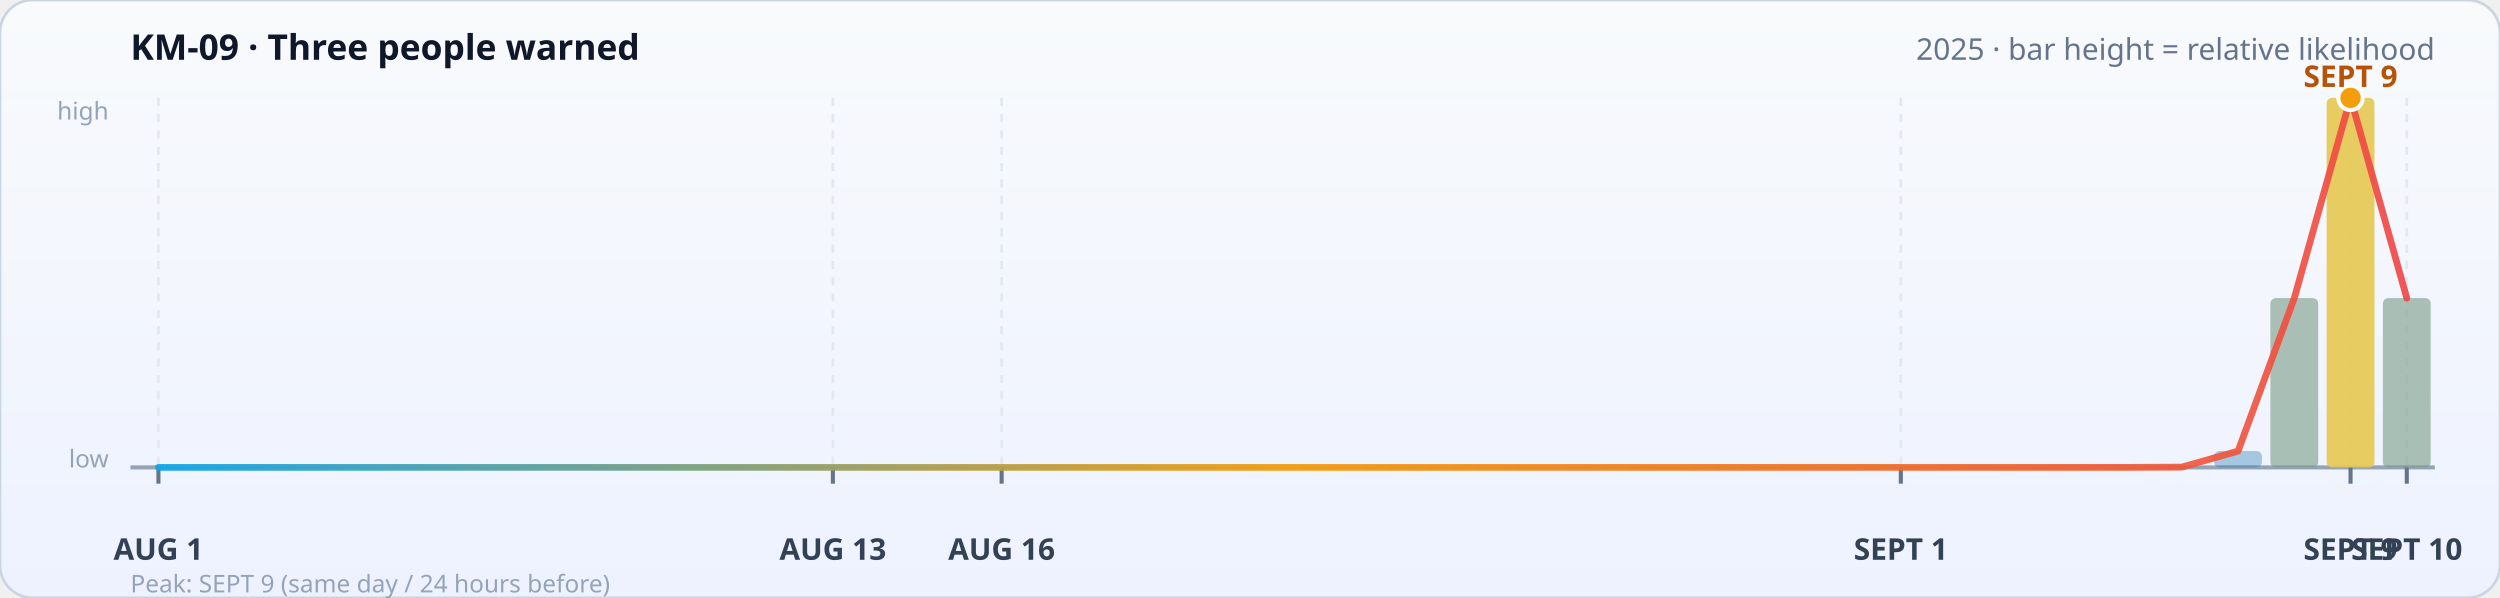
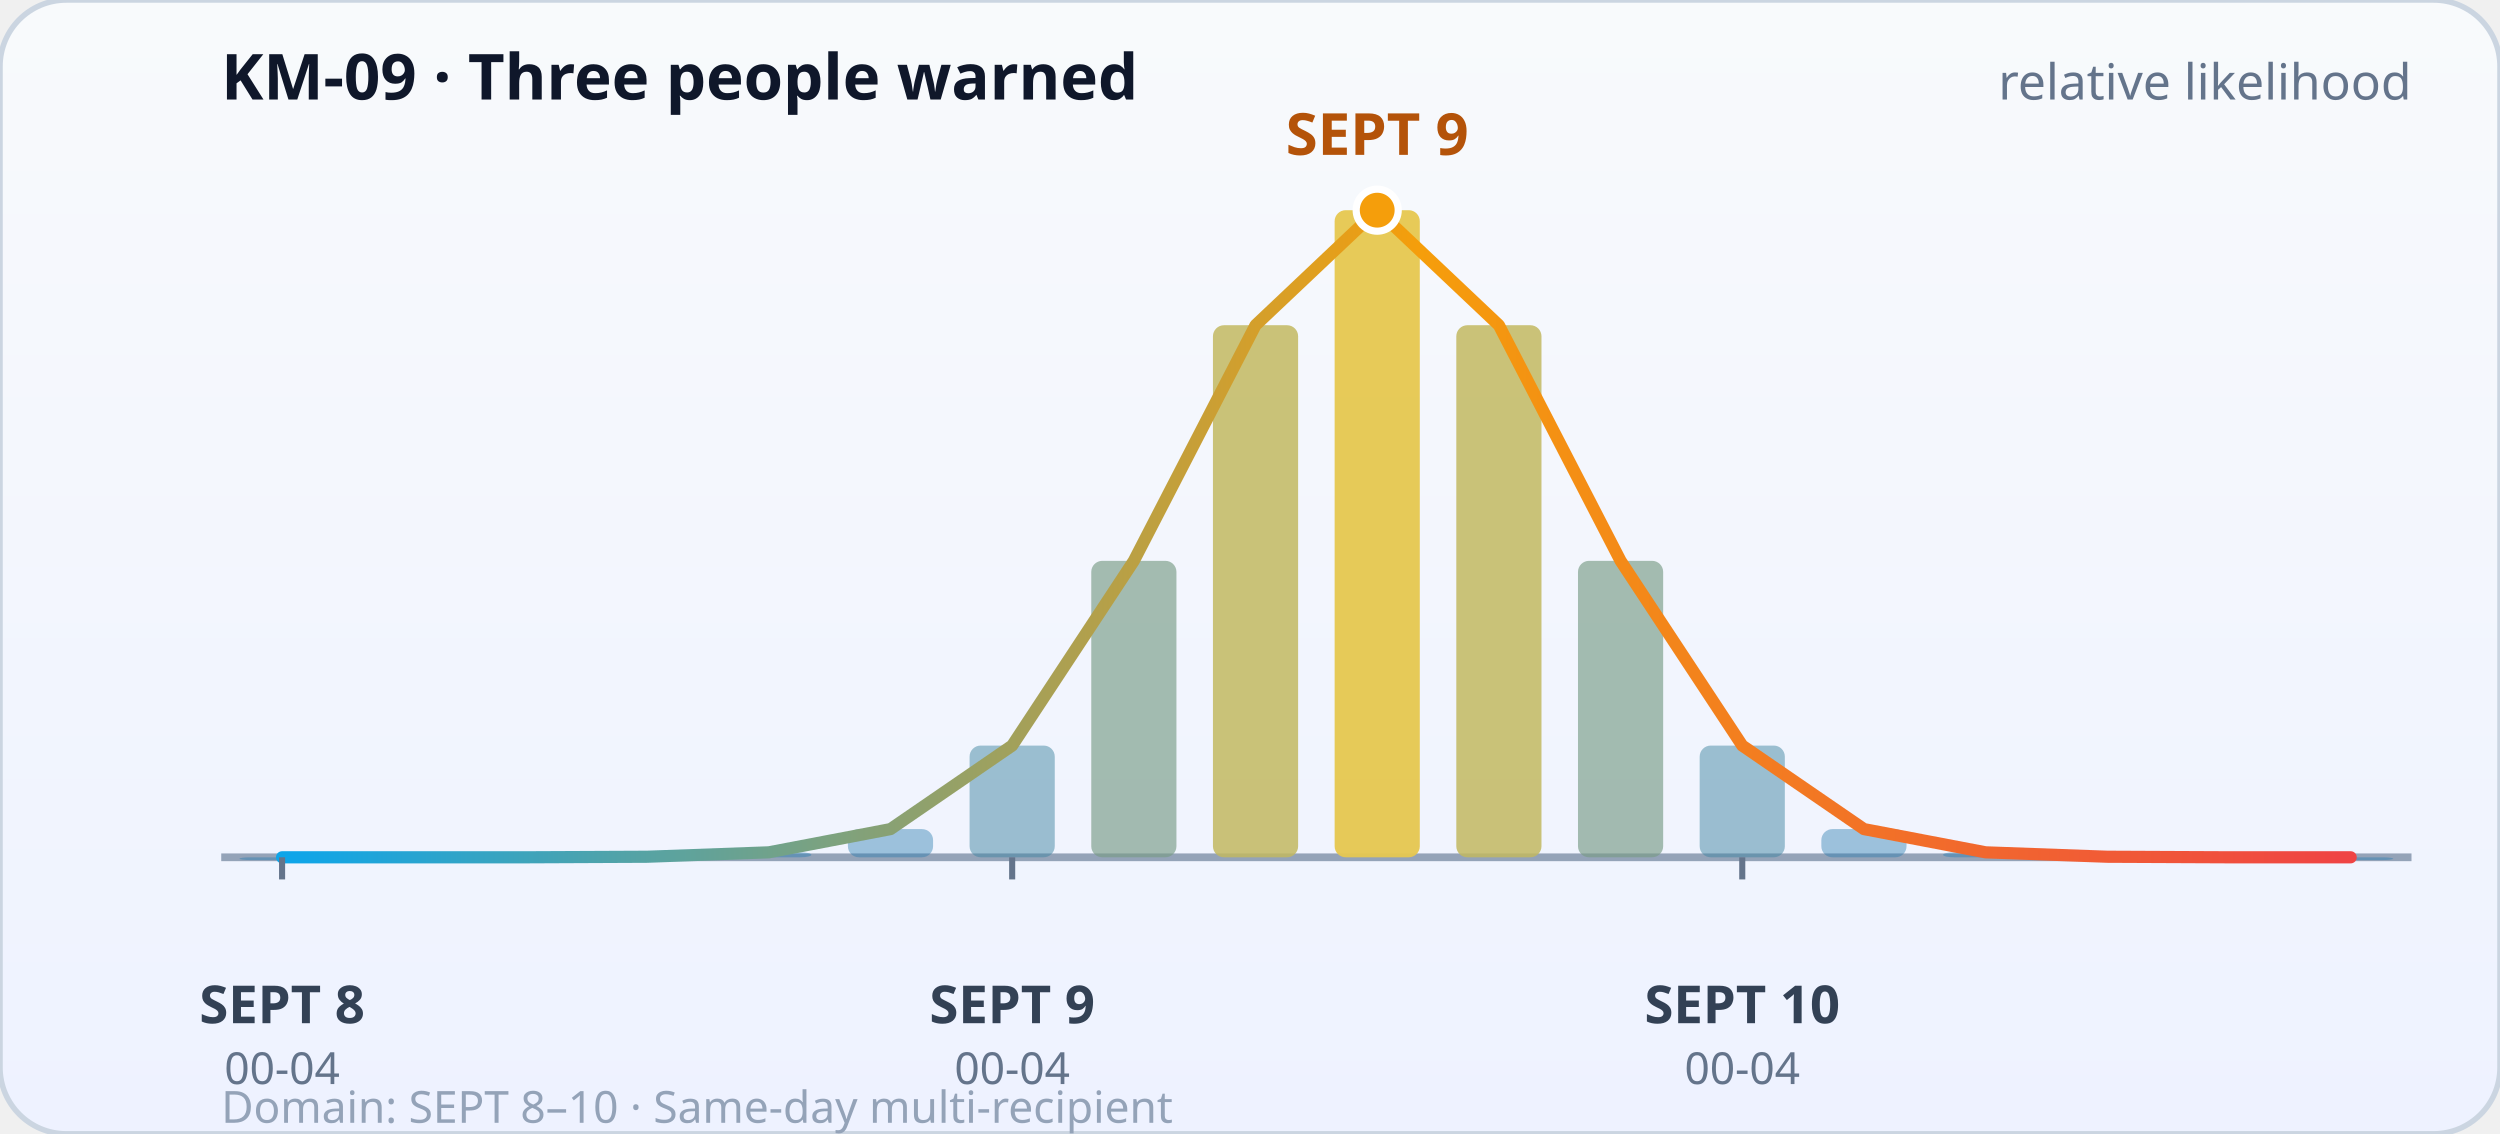
- <svg xmlns="http://www.w3.org/2000/svg" viewBox="0 0 920 220" width="100%" role="img" aria-label="KM-09 · Three people warned likelihood timeline">
+ <svg xmlns="http://www.w3.org/2000/svg" viewBox="0 0 452 205" width="452" height="205" role="img" aria-label="KM-09 · Three people warned">
  <defs>
-     <linearGradient id="bg09" x1="0" y1="0" x2="0" y2="1">
+     <linearGradient id="bgKM09Threep" x1="0" y1="0" x2="0" y2="1">
      <stop offset="0%" stop-color="#f8fafc" />
      <stop offset="100%" stop-color="#eef2ff" />
    </linearGradient>
-     <linearGradient id="curve09" x1="0" y1="0" x2="1" y2="0">
+     <linearGradient id="cvKM09Threep" x1="0" y1="0" x2="1" y2="0">
      <stop offset="0%" stop-color="#0ea5e9" />
-       <stop offset="50%" stop-color="#f59e0b" />
+       <stop offset="55%" stop-color="#f59e0b" />
      <stop offset="100%" stop-color="#ef4444" />
    </linearGradient>
  </defs>
-   <rect width="920" height="220" rx="12" fill="url(#bg09)" stroke="#cbd5e1" stroke-width="1" />
-   <text x="48" y="22" font-family="system-ui,Segoe UI,sans-serif" font-size="13" font-weight="700" fill="#0f172a">KM-09 · Three people warned</text>
-   <text x="896" y="22" text-anchor="end" font-family="system-ui,Segoe UI,sans-serif" font-size="11" fill="#64748b">2025 · bar height = relative likelihood</text>
-   <line x1="48" y1="172" x2="896" y2="172" stroke="#94a3b8" stroke-width="1.5" />
-   <text x="40" y="44" text-anchor="end" font-family="system-ui,Segoe UI,sans-serif" font-size="9" fill="#94a3b8">high</text>
-   <text x="40" y="172" text-anchor="end" font-family="system-ui,Segoe UI,sans-serif" font-size="9" fill="#94a3b8">low</text>
-   <line x1="58.3" y1="172" x2="58.3" y2="178" stroke="#64748b" stroke-width="1.5" />
-   <text x="58.3" y="206" text-anchor="middle" font-family="system-ui,Segoe UI,sans-serif" font-size="11" font-weight="600" fill="#334155">AUG 1</text>
-   <line x1="58.3" y1="36" x2="58.3" y2="172" stroke="#e2e8f0" stroke-width="1" stroke-dasharray="3 3" />
-   <line x1="306.5" y1="172" x2="306.5" y2="178" stroke="#64748b" stroke-width="1.5" />
-   <text x="306.5" y="206" text-anchor="middle" font-family="system-ui,Segoe UI,sans-serif" font-size="11" font-weight="600" fill="#334155">AUG 13</text>
-   <line x1="306.5" y1="36" x2="306.5" y2="172" stroke="#e2e8f0" stroke-width="1" stroke-dasharray="3 3" />
-   <line x1="368.6" y1="172" x2="368.6" y2="178" stroke="#64748b" stroke-width="1.5" />
-   <text x="368.6" y="206" text-anchor="middle" font-family="system-ui,Segoe UI,sans-serif" font-size="11" font-weight="600" fill="#334155">AUG 16</text>
-   <line x1="368.6" y1="36" x2="368.6" y2="172" stroke="#e2e8f0" stroke-width="1" stroke-dasharray="3 3" />
-   <line x1="699.5" y1="172" x2="699.5" y2="178" stroke="#64748b" stroke-width="1.5" />
-   <text x="699.5" y="206" text-anchor="middle" font-family="system-ui,Segoe UI,sans-serif" font-size="11" font-weight="600" fill="#334155">SEPT 1</text>
-   <line x1="699.5" y1="36" x2="699.5" y2="172" stroke="#e2e8f0" stroke-width="1" stroke-dasharray="3 3" />
-   <line x1="865.0" y1="172" x2="865.0" y2="178" stroke="#64748b" stroke-width="1.5" />
-   <text x="865.0" y="206" text-anchor="middle" font-family="system-ui,Segoe UI,sans-serif" font-size="11" font-weight="600" fill="#334155">SEPT 9</text>
-   <line x1="865.0" y1="36" x2="865.0" y2="172" stroke="#e2e8f0" stroke-width="1" stroke-dasharray="3 3" />
-   <line x1="885.7" y1="172" x2="885.7" y2="178" stroke="#64748b" stroke-width="1.5" />
-   <text x="885.7" y="206" text-anchor="middle" font-family="system-ui,Segoe UI,sans-serif" font-size="11" font-weight="600" fill="#334155">SEPT 10</text>
-   <line x1="885.7" y1="36" x2="885.7" y2="172" stroke="#e2e8f0" stroke-width="1" stroke-dasharray="3 3" />
-   <rect x="814.8" y="166.0" width="17.6" height="6.0" rx="2" fill="rgb(38,123,175)" fill-opacity="0.37" />
-   <rect x="835.5" y="109.7" width="17.6" height="62.3" rx="2" fill="rgb(121,156,134)" fill-opacity="0.60" />
-   <rect x="856.2" y="36.0" width="17.6" height="136.0" rx="2" fill="rgb(230,200,80)" fill-opacity="0.90" />
-   <rect x="876.9" y="109.7" width="17.6" height="62.3" rx="2" fill="rgb(121,156,134)" fill-opacity="0.60" />
-   <path d="M 58.3,172.0 L 79.0,172.0 L 99.7,172.0 L 120.4,172.0 L 141.1,172.0 L 161.8,172.0 L 182.4,172.0 L 203.1,172.0 L 223.8,172.0 L 244.5,172.0 L 265.2,172.0 L 285.9,172.0 L 306.5,172.0 L 327.2,172.0 L 347.9,172.0 L 368.6,172.0 L 389.3,172.0 L 410.0,172.0 L 430.6,172.0 L 451.3,172.0 L 472.0,172.0 L 492.7,172.0 L 513.4,172.0 L 534.0,172.0 L 554.7,172.0 L 575.4,172.0 L 596.1,172.0 L 616.8,172.0 L 637.5,172.0 L 658.1,172.0 L 678.8,172.0 L 699.5,172.0 L 720.2,172.0 L 740.9,172.0 L 761.6,172.0 L 782.2,172.0 L 802.9,171.9 L 823.6,166.0 L 844.3,109.7 L 865.0,36.0 L 885.7,109.7" fill="none" stroke="url(#curve09)" stroke-width="2.5" stroke-linecap="round" stroke-linejoin="round" opacity="0.9" />
-   <circle cx="865.0" cy="36.0" r="4.5" fill="#f59e0b" stroke="#fff" stroke-width="1.5" />
-   <text x="865.0" y="32.0" text-anchor="middle" font-family="system-ui,Segoe UI,sans-serif" font-size="11" font-weight="700" fill="#b45309">SEPT 9</text>
-   <text x="48" y="218" font-family="system-ui,Segoe UI,sans-serif" font-size="9" fill="#94a3b8">Peak: SEPT 9 (same day / 24 hours before)</text>
+   <rect width="452" height="205" rx="12" fill="url(#bgKM09Threep)" stroke="#cbd5e1" />
+   <text x="40" y="18" font-family="system-ui,Segoe UI,sans-serif" font-size="11.5" font-weight="700" fill="#0f172a">KM-09 · Three people warned</text>
+   <text x="436" y="18" text-anchor="end" font-family="system-ui,Segoe UI,sans-serif" font-size="9" fill="#64748b">relative likelihood</text>
+   <line x1="40" y1="155" x2="436" y2="155" stroke="#94a3b8" stroke-width="1.4" />
+   <rect x="43.3" y="155.0" width="15.4" height="0.5" rx="2" fill="rgb(30,120,179)" fill-opacity="0.40" />
+   <rect x="65.3" y="155.0" width="15.4" height="0.5" rx="2" fill="rgb(30,120,179)" fill-opacity="0.40" />
+   <rect x="87.3" y="155.0" width="15.4" height="0.5" rx="2" fill="rgb(30,120,179)" fill-opacity="0.40" />
+   <rect x="109.3" y="154.9" width="15.4" height="0.5" rx="2" fill="rgb(30,120,179)" fill-opacity="0.40" />
+   <rect x="131.3" y="154.1" width="15.4" height="0.9" rx="2" fill="rgb(31,120,179)" fill-opacity="0.40" />
+   <rect x="153.3" y="149.9" width="15.4" height="5.1" rx="2" fill="rgb(38,123,175)" fill-opacity="0.42" />
+   <rect x="175.3" y="134.8" width="15.4" height="20.2" rx="2" fill="rgb(64,133,162)" fill-opacity="0.49" />
+   <rect x="197.3" y="101.4" width="15.4" height="53.6" rx="2" fill="rgb(121,156,134)" fill-opacity="0.65" />
+   <rect x="219.3" y="58.8" width="15.4" height="96.2" rx="2" fill="rgb(194,185,97)" fill-opacity="0.85" />
+   <rect x="241.3" y="38.0" width="15.4" height="117.0" rx="2" fill="rgb(230,200,80)" fill-opacity="0.95" />
+   <rect x="263.3" y="58.8" width="15.4" height="96.2" rx="2" fill="rgb(194,185,97)" fill-opacity="0.85" />
+   <rect x="285.3" y="101.4" width="15.4" height="53.6" rx="2" fill="rgb(121,156,134)" fill-opacity="0.65" />
+   <rect x="307.3" y="134.8" width="15.4" height="20.2" rx="2" fill="rgb(64,133,162)" fill-opacity="0.49" />
+   <rect x="329.3" y="149.9" width="15.4" height="5.1" rx="2" fill="rgb(38,123,175)" fill-opacity="0.42" />
+   <rect x="351.3" y="154.1" width="15.4" height="0.9" rx="2" fill="rgb(31,120,179)" fill-opacity="0.40" />
+   <rect x="373.3" y="154.9" width="15.4" height="0.5" rx="2" fill="rgb(30,120,179)" fill-opacity="0.40" />
+   <rect x="395.3" y="155.0" width="15.4" height="0.5" rx="2" fill="rgb(30,120,179)" fill-opacity="0.40" />
+   <rect x="417.3" y="155.0" width="15.4" height="0.5" rx="2" fill="rgb(30,120,179)" fill-opacity="0.40" />
+   <path d="M 51.0,155.0 L 73.0,155.0 L 95.0,155.0 L 117.0,154.9 L 139.0,154.1 L 161.0,149.9 L 183.0,134.8 L 205.0,101.4 L 227.0,58.8 L 249.0,38.0 L 271.0,58.8 L 293.0,101.4 L 315.0,134.8 L 337.0,149.9 L 359.0,154.1 L 381.0,154.9 L 403.0,155.0 L 425.0,155.0" fill="none" stroke="url(#cvKM09Threep)" stroke-width="2.2" stroke-linecap="round" stroke-linejoin="round" />
+   <circle cx="249.0" cy="38.0" r="3.8" fill="#f59e0b" stroke="#fff" stroke-width="1.3" />
+   <text x="249.0" y="28.0" text-anchor="middle" font-family="system-ui,Segoe UI,sans-serif" font-size="10.5" font-weight="700" fill="#b45309">SEPT 9</text>
+   <line x1="51.0" y1="155" x2="51.0" y2="159" stroke="#64748b" stroke-width="1.1" />
+   <text x="51.0" y="185" text-anchor="middle" font-family="system-ui,Segoe UI,sans-serif" font-size="9.5" font-weight="600" fill="#334155">SEPT 8</text>
+   <text x="51.0" y="196" text-anchor="middle" font-family="system-ui,Segoe UI,sans-serif" font-size="8" fill="#64748b">00-04</text>
+   <line x1="183.0" y1="155" x2="183.0" y2="159" stroke="#64748b" stroke-width="1.1" />
+   <text x="183.0" y="185" text-anchor="middle" font-family="system-ui,Segoe UI,sans-serif" font-size="9.5" font-weight="600" fill="#334155">SEPT 9</text>
+   <text x="183.0" y="196" text-anchor="middle" font-family="system-ui,Segoe UI,sans-serif" font-size="8" fill="#64748b">00-04</text>
+   <line x1="315.0" y1="155" x2="315.0" y2="159" stroke="#64748b" stroke-width="1.1" />
+   <text x="315.0" y="185" text-anchor="middle" font-family="system-ui,Segoe UI,sans-serif" font-size="9.5" font-weight="600" fill="#334155">SEPT 10</text>
+   <text x="315.0" y="196" text-anchor="middle" font-family="system-ui,Segoe UI,sans-serif" font-size="8" fill="#64748b">00-04</text>
+   <text x="40" y="203" font-family="system-ui,Segoe UI,sans-serif" font-size="8" fill="#94a3b8">Domain: SEPT 8–10 · Same-day multi-recipient</text>
</svg>
